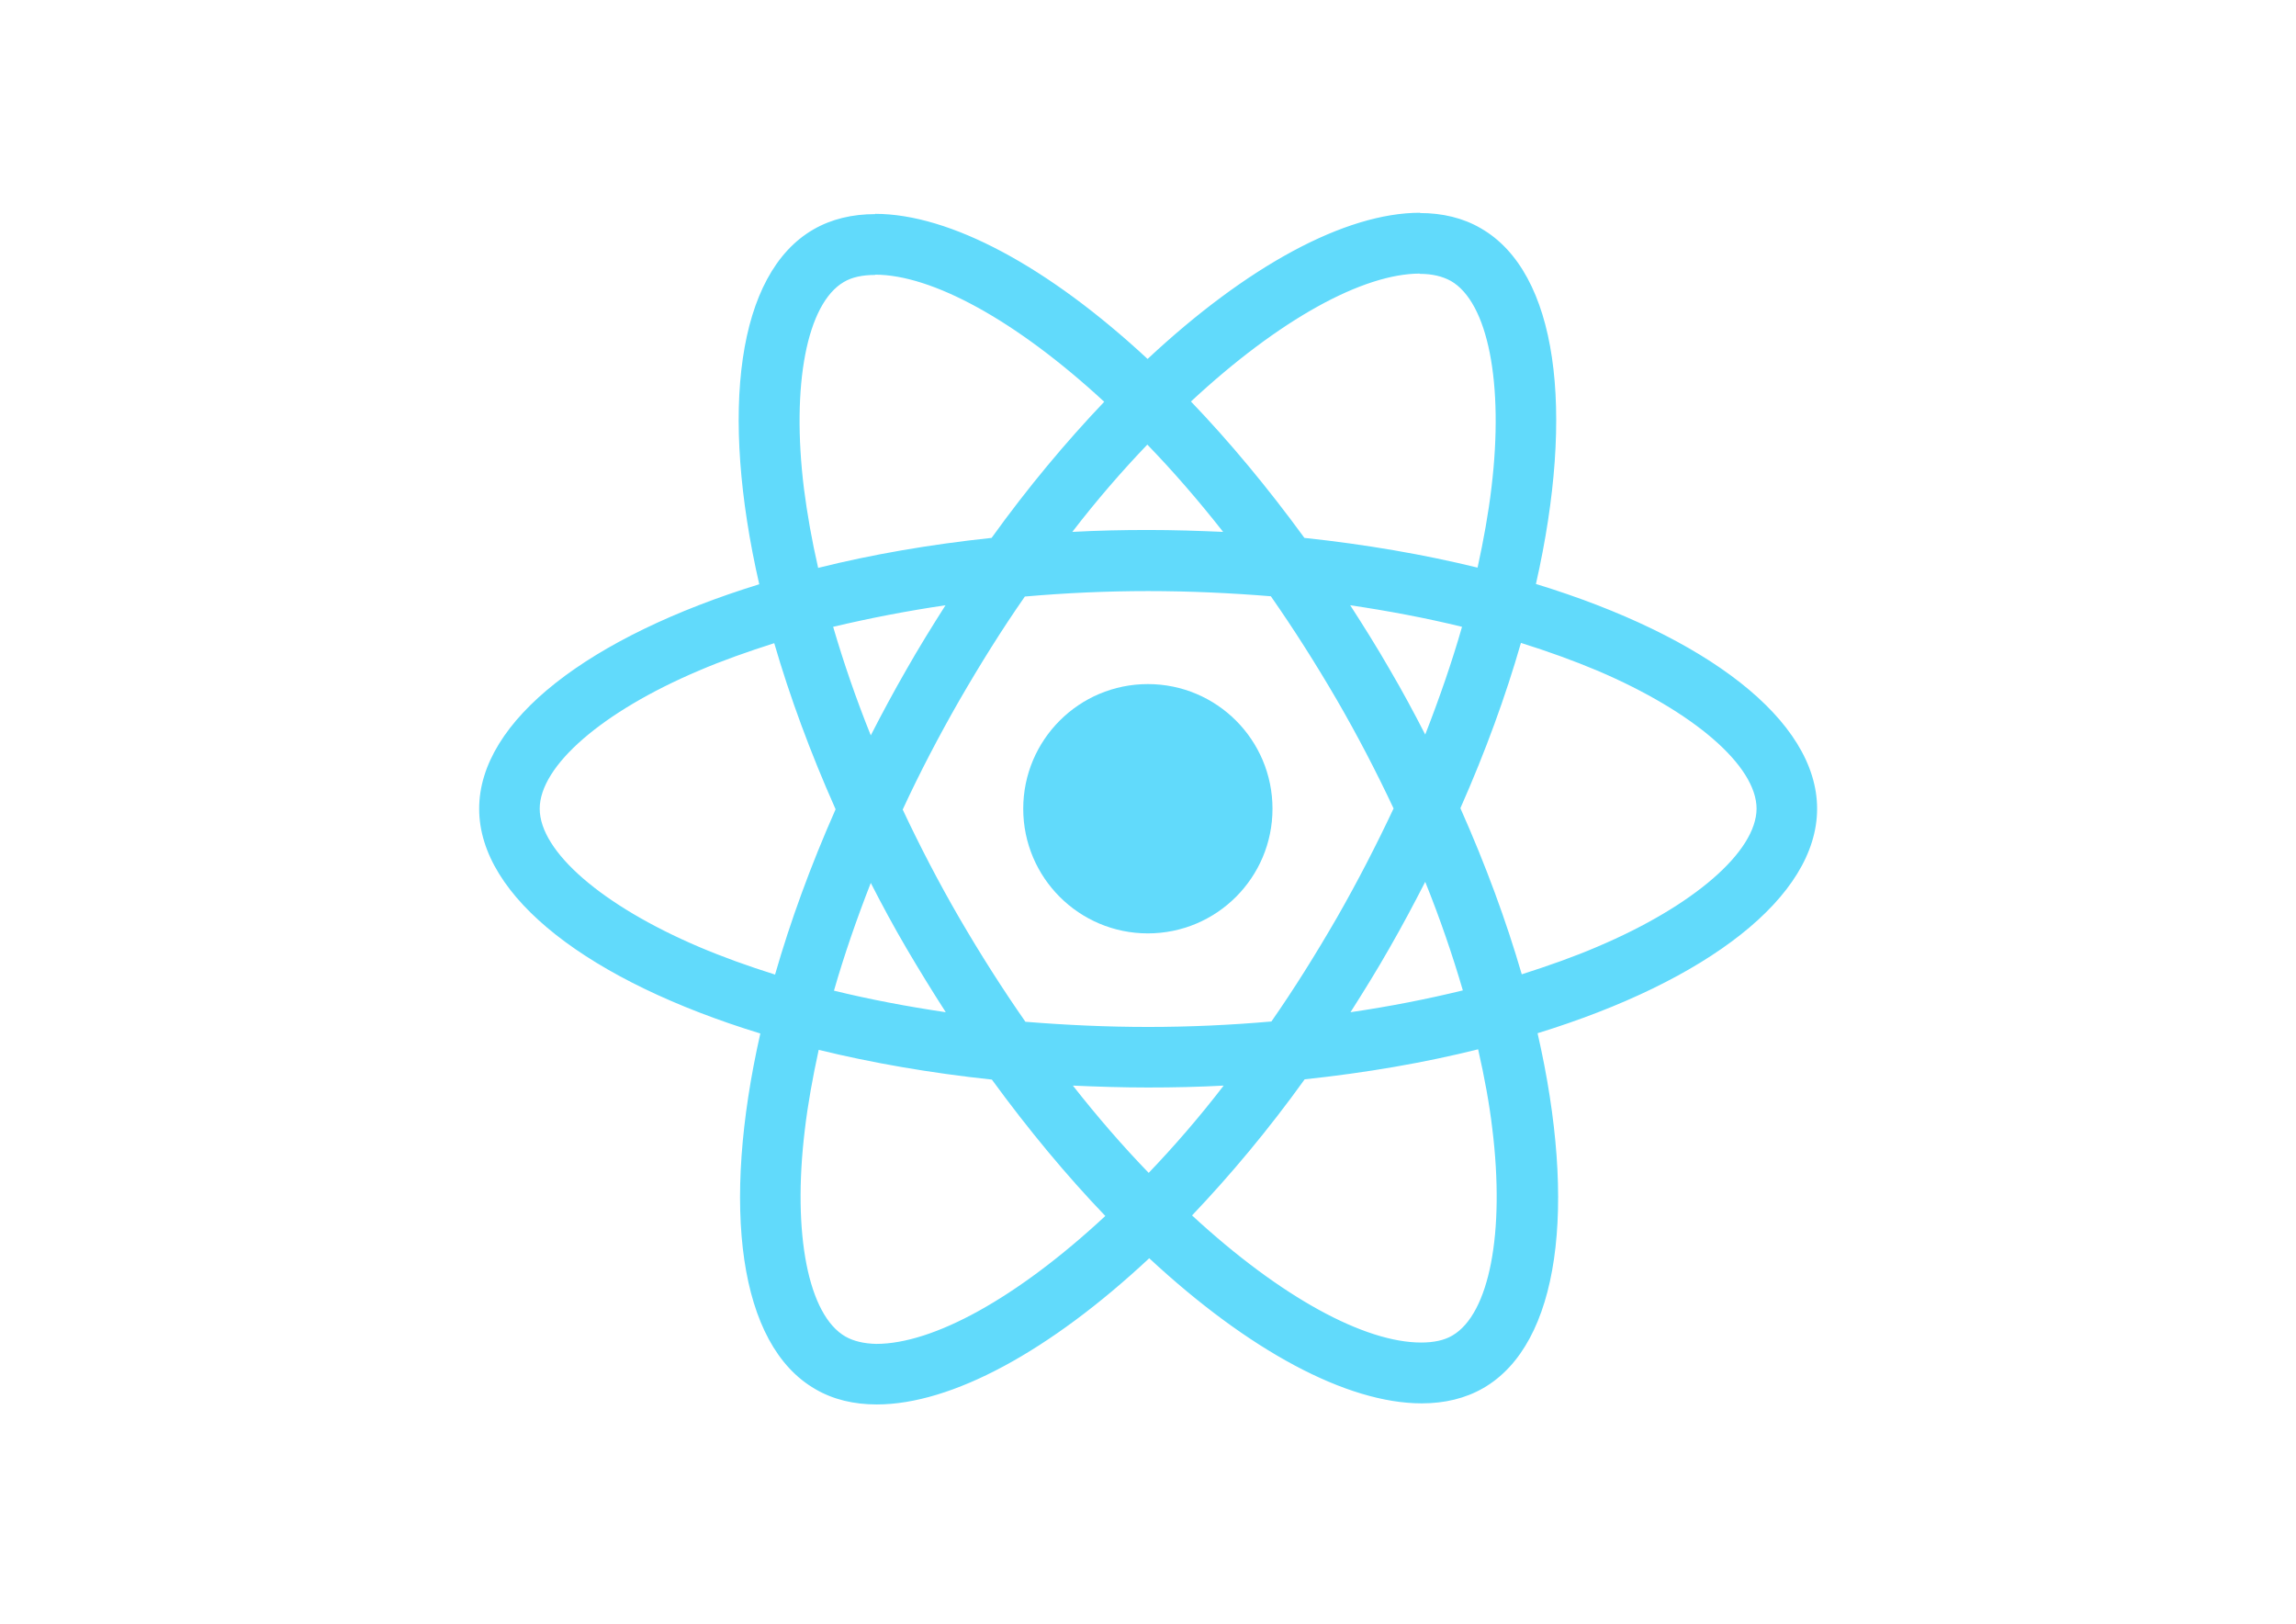
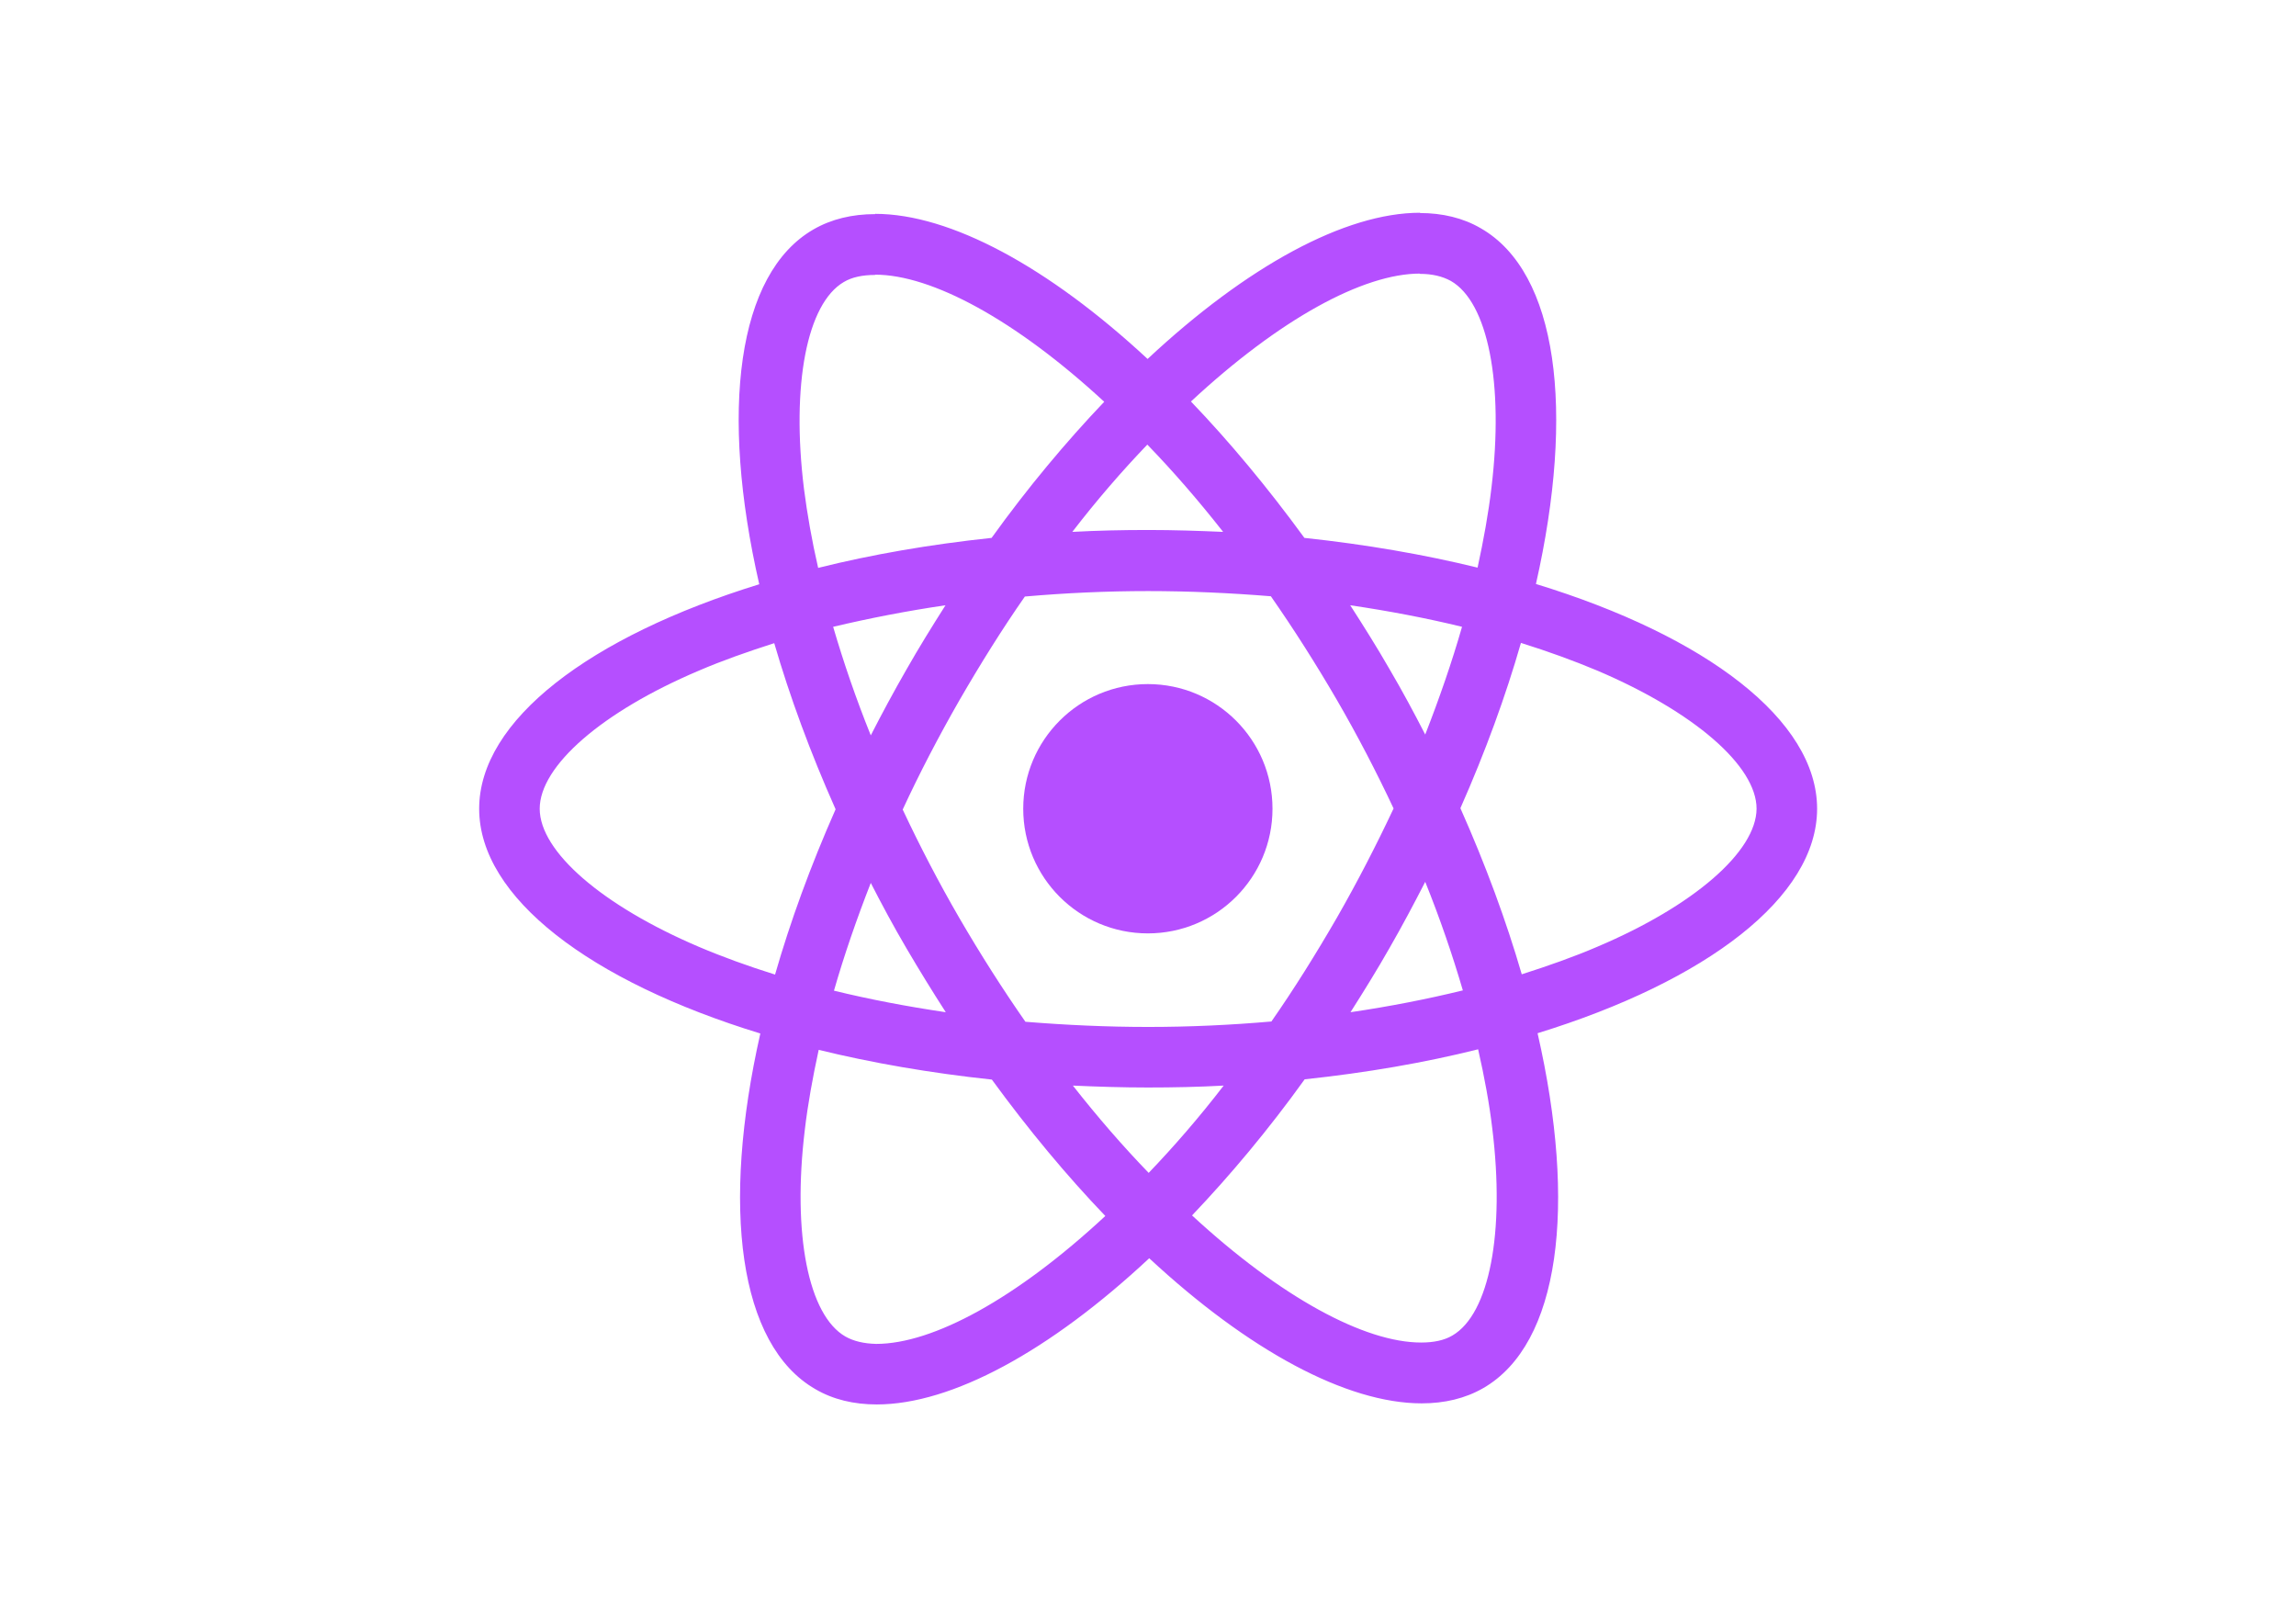
<svg xmlns="http://www.w3.org/2000/svg" viewBox="0 0 841.9 595.3">
-   <g fill="#61DAFB">
+   <g fill="#b54fff">
    <path d="M666.3 296.5c0-32.5-40.7-63.3-103.1-82.4 14.4-63.6 8-114.2-20.2-130.4-6.5-3.8-14.1-5.6-22.4-5.6v22.3c4.6 0 8.3.9 11.4 2.6 13.6 7.8 19.5 37.5 14.9 75.7-1.1 9.4-2.9 19.3-5.1 29.4-19.6-4.8-41-8.5-63.5-10.9-13.5-18.5-27.5-35.3-41.6-50 32.6-30.3 63.2-46.9 84-46.9V78c-27.5 0-63.5 19.6-99.9 53.6-36.4-33.8-72.4-53.2-99.9-53.2v22.3c20.7 0 51.4 16.5 84 46.6-14 14.7-28 31.4-41.3 49.9-22.6 2.4-44 6.1-63.6 11-2.3-10-4-19.7-5.2-29-4.7-38.2 1.1-67.9 14.6-75.8 3-1.8 6.9-2.6 11.5-2.6V78.5c-8.4 0-16 1.8-22.6 5.6-28.1 16.2-34.4 66.7-19.9 130.1-62.2 19.2-102.7 49.9-102.7 82.3 0 32.5 40.7 63.3 103.1 82.4-14.4 63.6-8 114.2 20.2 130.4 6.5 3.8 14.1 5.6 22.5 5.6 27.5 0 63.5-19.6 99.9-53.6 36.4 33.8 72.4 53.2 99.9 53.2 8.4 0 16-1.8 22.6-5.6 28.1-16.2 34.4-66.7 19.9-130.1 62-19.1 102.5-49.9 102.5-82.3zm-130.2-66.7c-3.7 12.9-8.3 26.2-13.5 39.5-4.1-8-8.4-16-13.1-24-4.6-8-9.5-15.8-14.4-23.4 14.2 2.1 27.9 4.7 41 7.9zm-45.8 106.5c-7.8 13.5-15.8 26.3-24.1 38.2-14.9 1.3-30 2-45.2 2-15.1 0-30.2-.7-45-1.9-8.3-11.9-16.4-24.6-24.2-38-7.6-13.1-14.5-26.4-20.8-39.8 6.2-13.4 13.2-26.8 20.7-39.9 7.8-13.5 15.8-26.3 24.1-38.2 14.9-1.3 30-2 45.2-2 15.1 0 30.2.7 45 1.9 8.3 11.9 16.4 24.6 24.2 38 7.6 13.1 14.5 26.4 20.8 39.8-6.3 13.4-13.2 26.8-20.7 39.9zm32.3-13c5.4 13.4 10 26.8 13.8 39.8-13.1 3.2-26.9 5.9-41.2 8 4.9-7.7 9.8-15.6 14.4-23.7 4.6-8 8.9-16.1 13-24.1zM421.2 430c-9.3-9.6-18.6-20.3-27.8-32 9 .4 18.2.7 27.5.7 9.4 0 18.7-.2 27.8-.7-9 11.7-18.3 22.4-27.5 32zm-74.4-58.9c-14.2-2.1-27.9-4.7-41-7.9 3.7-12.9 8.3-26.2 13.5-39.5 4.1 8 8.4 16 13.1 24 4.7 8 9.5 15.8 14.4 23.4zM420.7 163c9.3 9.6 18.6 20.3 27.8 32-9-.4-18.2-.7-27.5-.7-9.4 0-18.7.2-27.8.7 9-11.7 18.3-22.4 27.5-32zm-74 58.9c-4.9 7.7-9.8 15.6-14.4 23.7-4.6 8-8.9 16-13 24-5.4-13.4-10-26.8-13.8-39.8 13.1-3.1 26.9-5.8 41.2-7.9zm-90.5 125.2c-35.4-15.1-58.3-34.9-58.3-50.6 0-15.7 22.9-35.6 58.3-50.6 8.6-3.7 18-7 27.7-10.1 5.7 19.6 13.2 40 22.5 60.9-9.2 20.8-16.6 41.1-22.2 60.6-9.9-3.1-19.3-6.5-28-10.2zM310 490c-13.6-7.8-19.5-37.5-14.9-75.7 1.1-9.4 2.9-19.3 5.1-29.4 19.6 4.8 41 8.5 63.5 10.9 13.5 18.5 27.5 35.3 41.6 50-32.6 30.3-63.2 46.9-84 46.9-4.5-.1-8.3-1-11.3-2.7zm237.2-76.2c4.7 38.2-1.1 67.9-14.6 75.8-3 1.8-6.9 2.6-11.5 2.6-20.7 0-51.4-16.5-84-46.6 14-14.7 28-31.4 41.3-49.9 22.6-2.4 44-6.1 63.6-11 2.3 10.1 4.1 19.8 5.2 29.1zm38.5-66.7c-8.6 3.7-18 7-27.7 10.1-5.7-19.6-13.2-40-22.5-60.9 9.2-20.8 16.6-41.1 22.2-60.6 9.9 3.1 19.3 6.5 28.1 10.2 35.4 15.1 58.3 34.9 58.3 50.6-.1 15.7-23 35.6-58.4 50.6zM320.8 78.4z" />
    <circle cx="420.9" cy="296.5" r="45.7" />
    <path d="M520.5 78.1z" />
  </g>
</svg>
